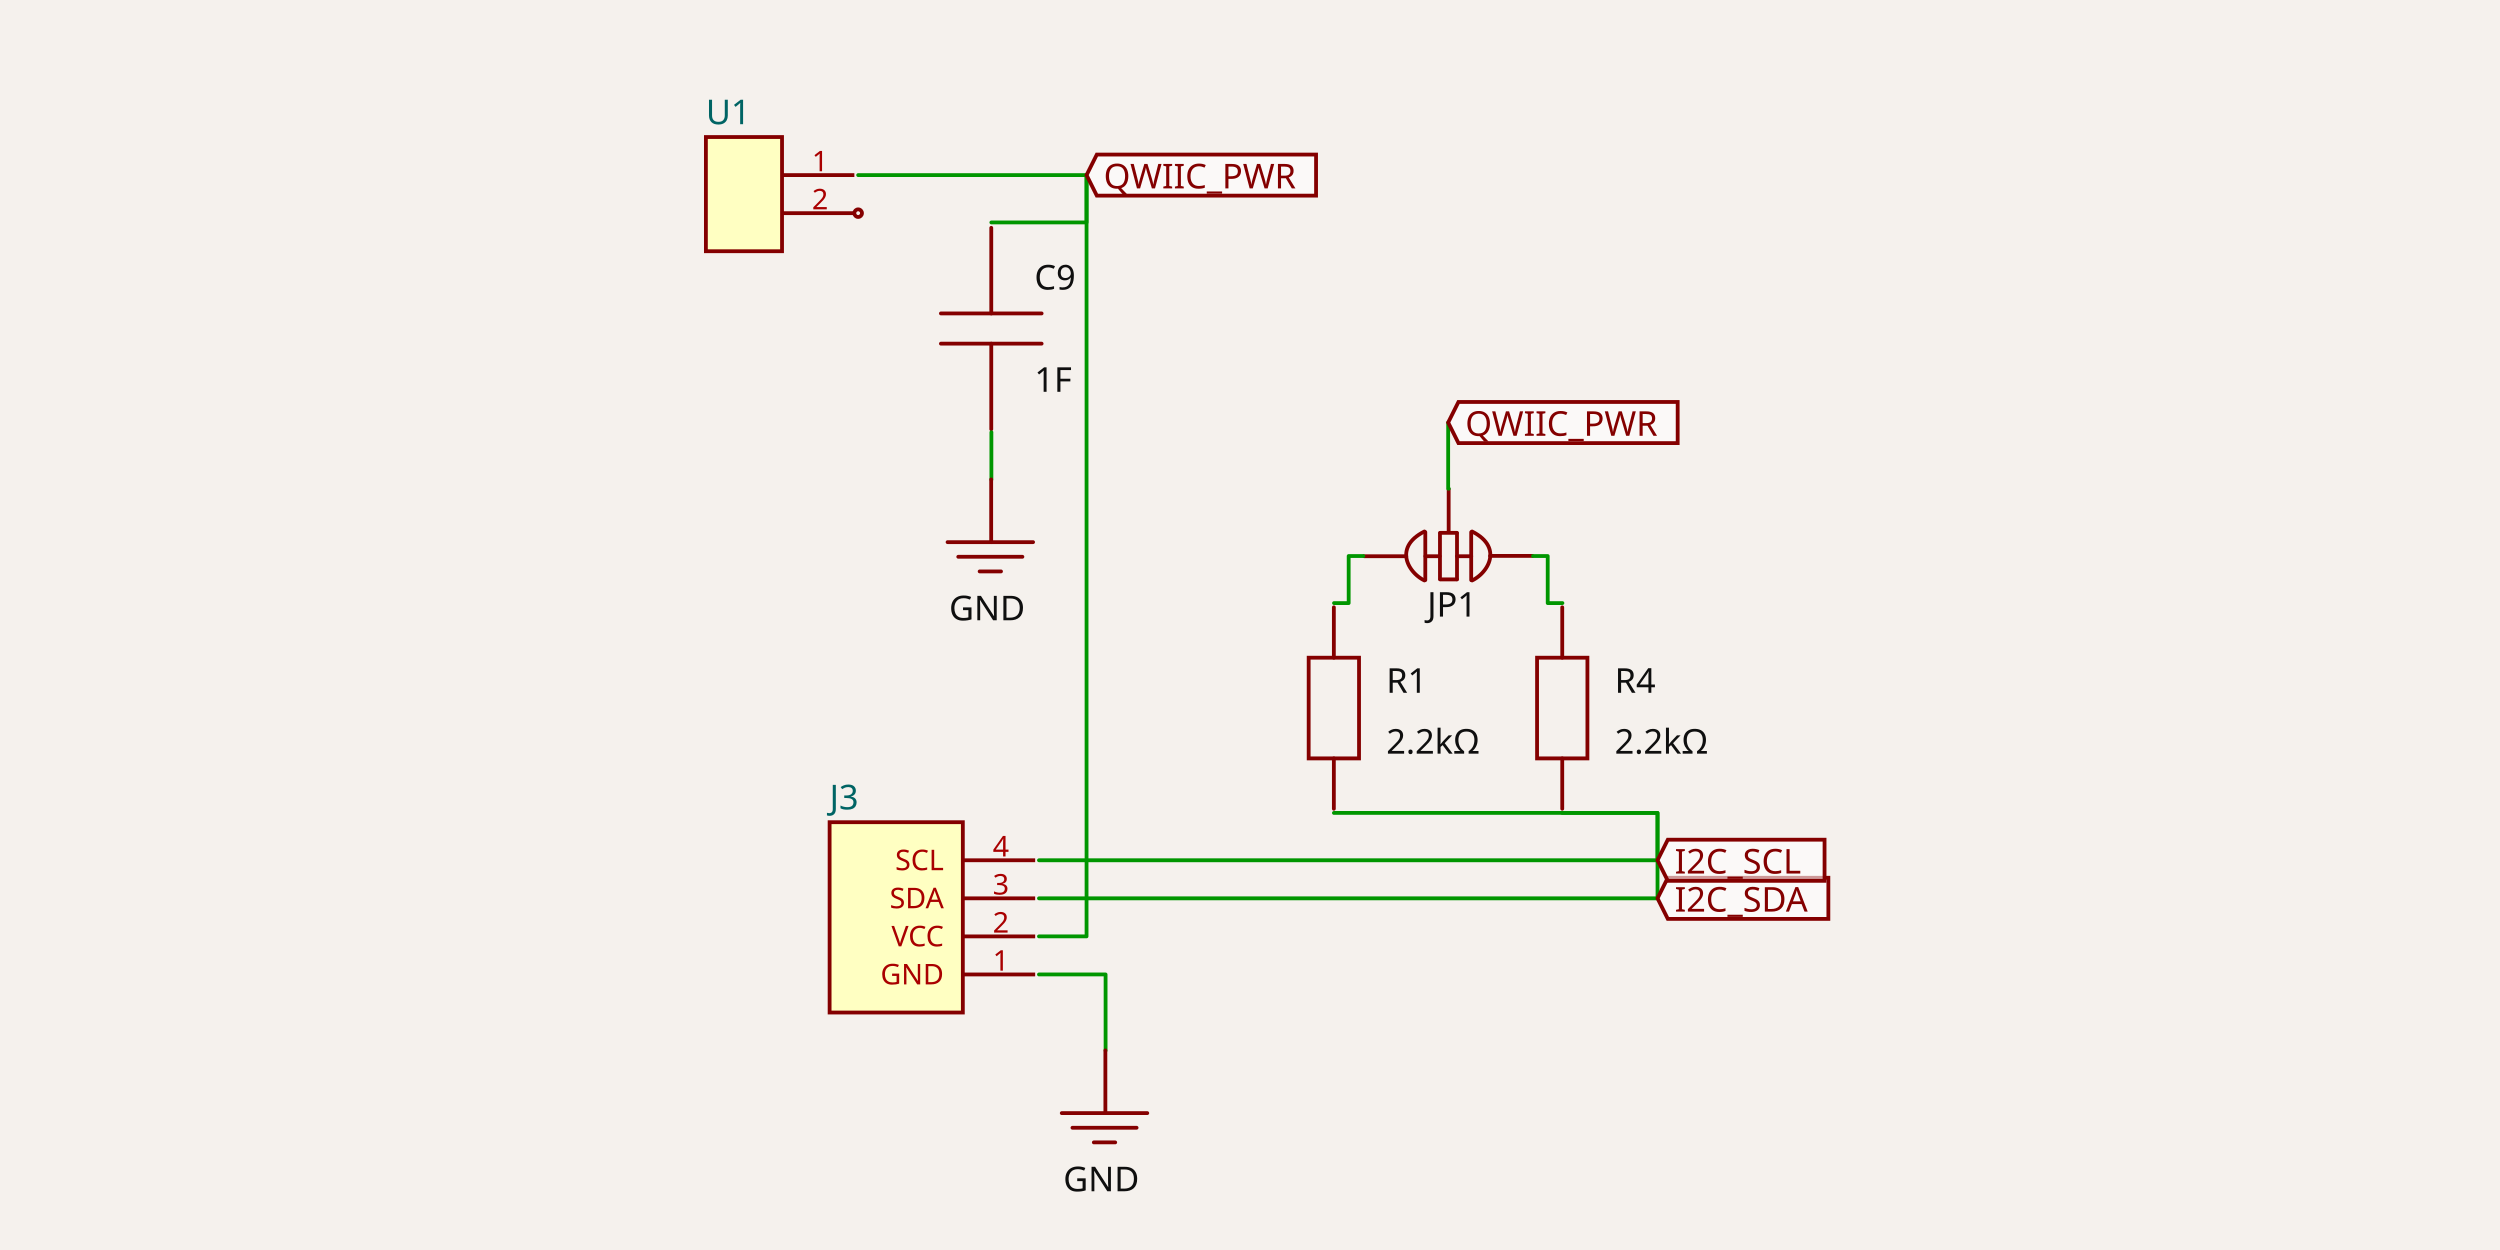
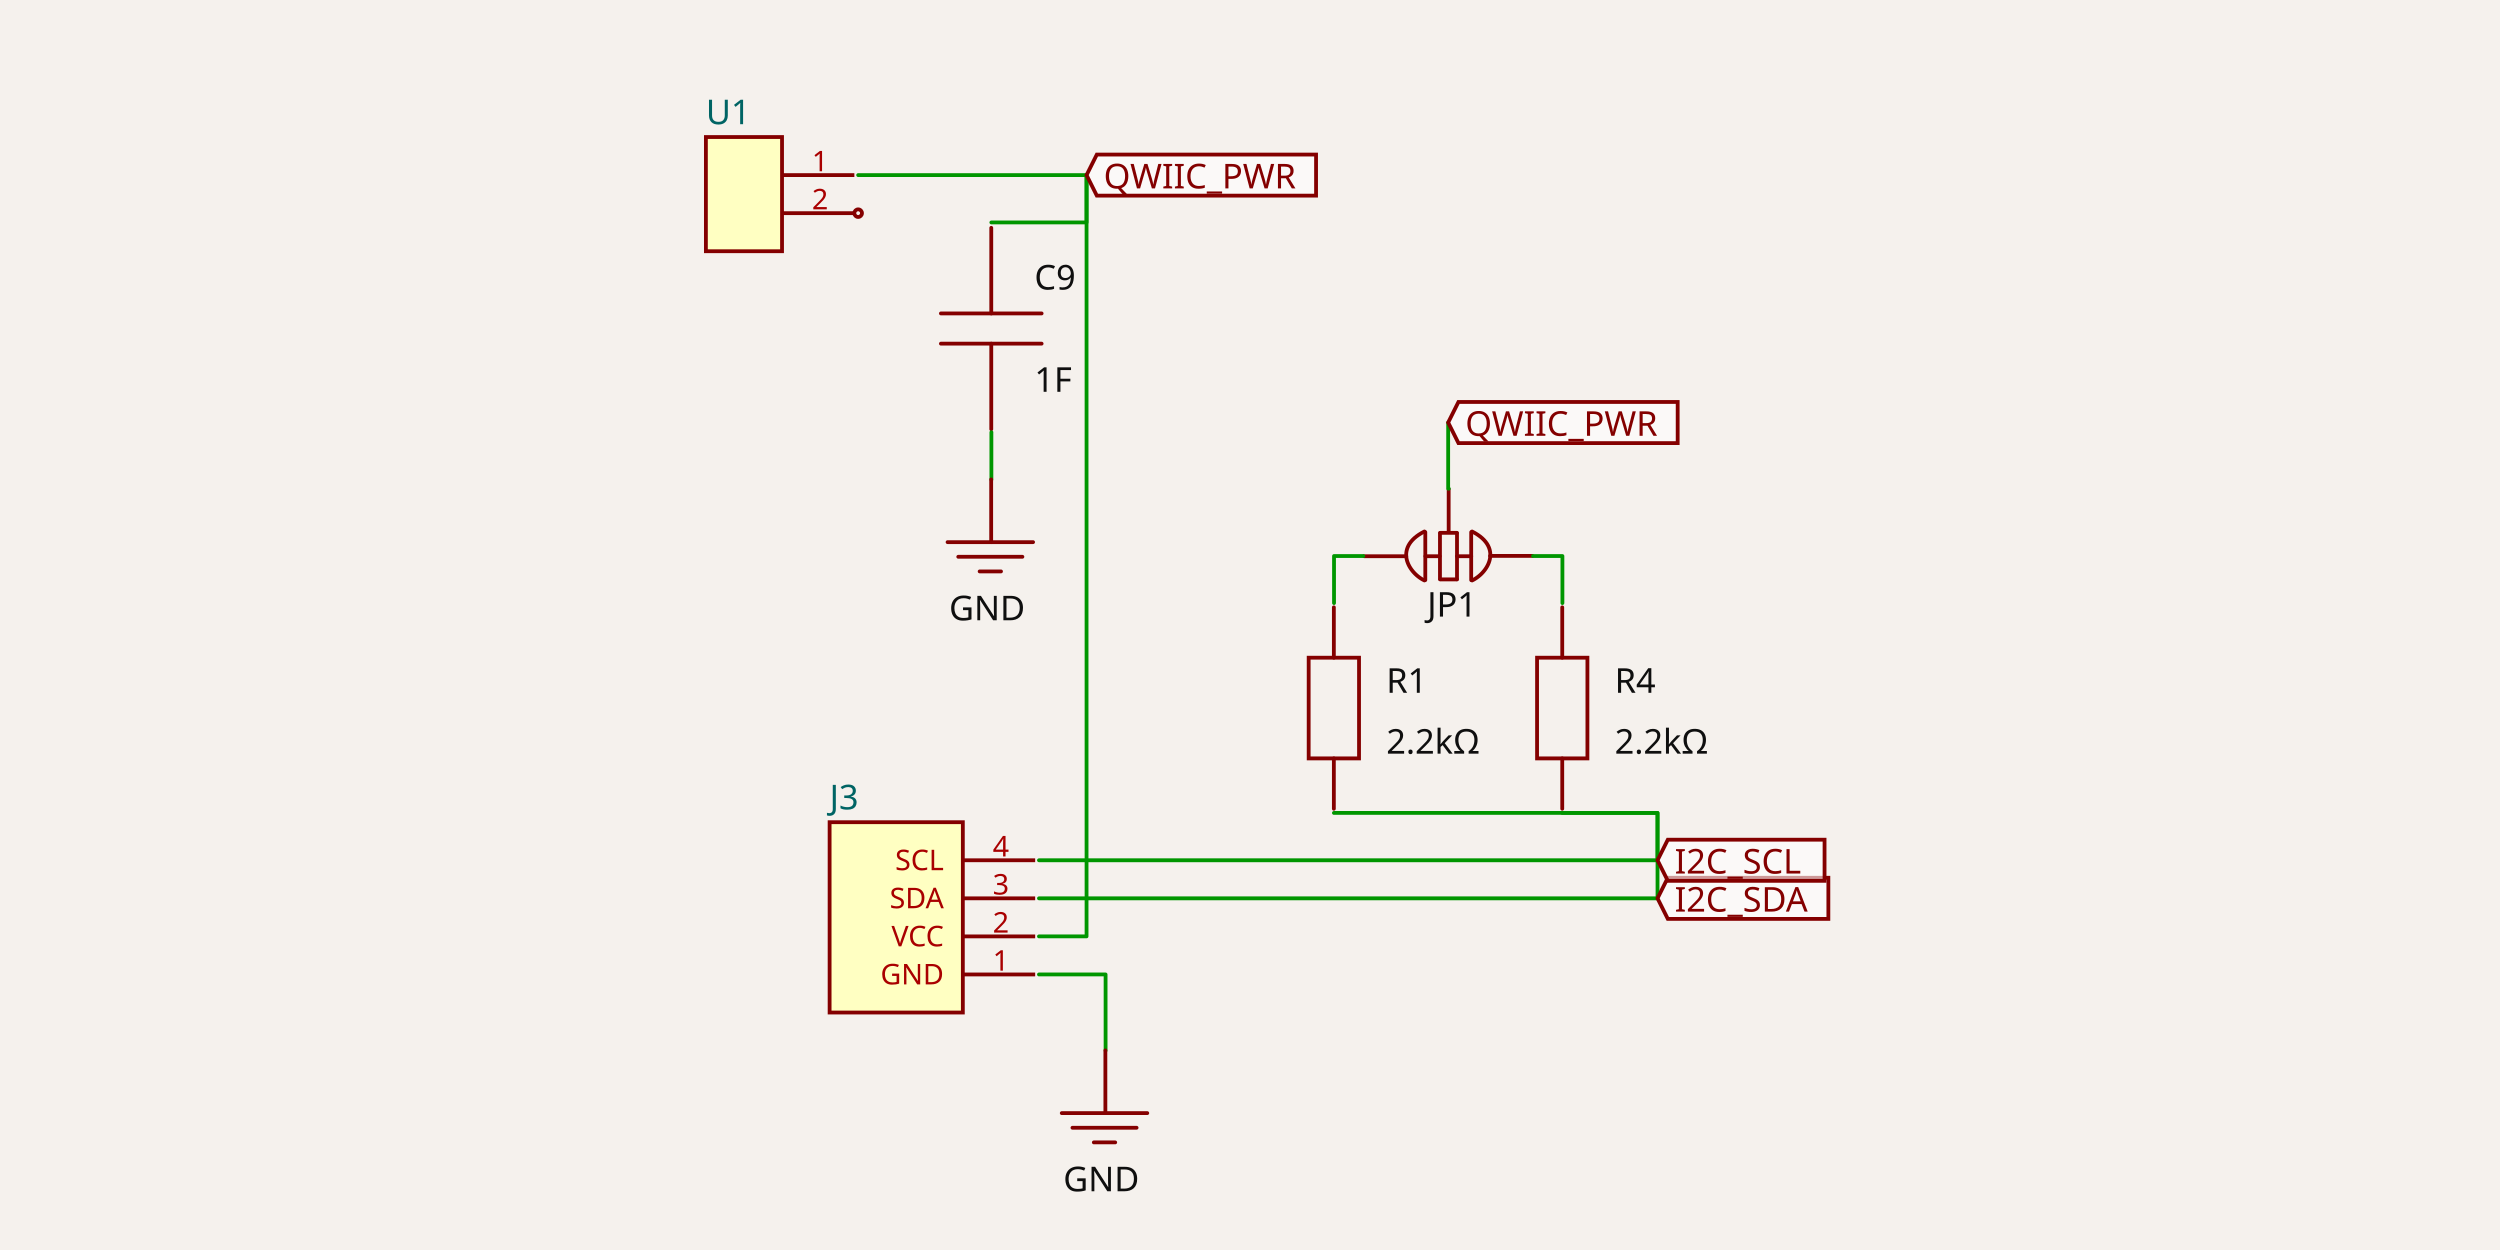
- <svg xmlns="http://www.w3.org/2000/svg" width="1200" height="600" style="background-color: rgb(245, 241, 237)" data-real-to-screen-transform="matrix(91.355718868,0,0,-91.355718868,338.8322709002,93.1828332454)" data-software-used-string="@tscircuit/core@0.0.564">
+ <svg xmlns="http://www.w3.org/2000/svg" width="1200" height="600" style="background-color: rgb(245, 241, 237)" data-real-to-screen-transform="matrix(91.355718868,0,0,-91.355718868,338.8322709002,93.1828332454)" data-software-used-string="@tscircuit/core@0.0.586">
  <style>
              .boundary { fill: rgb(245, 241, 237); }
              .schematic-boundary { fill: none; stroke: #fff; }
              .component { fill: none; stroke: rgb(132, 0, 0); }
              .chip { fill: rgb(255, 255, 194); stroke: rgb(132, 0, 0); }
              .component-pin { fill: none; stroke: rgb(132, 0, 0); }
              .trace:hover {
                filter: invert(1);
              }
              .trace:hover .trace-crossing-outline {
                opacity: 0;
              }
              .trace:hover .trace-junction {
                filter: invert(1);
              }
              .text { font-family: sans-serif; fill: rgb(0, 150, 0); }
              .pin-number { fill: rgb(169, 0, 0); }
              .port-label { fill: rgb(0, 100, 100); }
              .component-name { fill: rgb(0, 100, 100); }
            </style>
  <rect class="boundary" x="0" y="0" width="1200" height="600" />
  <g data-circuit-json-type="schematic_component" data-schematic-component-id="schematic_component_0">
    <rect class="component chip" x="338.832" y="65.776" width="36.542" height="54.813" stroke-width="1.827px" fill="rgb(255, 255, 194)" stroke="rgb(132, 0, 0)" />
    <rect class="component-overlay" x="338.832" y="65.776" width="36.542" height="54.813" fill="transparent" />
    <text x="338.832" y="132.466" fill="#006464" text-anchor="start" dominant-baseline="middle" font-family="sans-serif" font-size="16.444px" transform="rotate(0, 338.8323, 132.4658)" />
    <text x="338.832" y="53.9" fill="#006464" text-anchor="start" dominant-baseline="middle" font-family="sans-serif" font-size="16.444px" transform="rotate(0, 338.8323, 53.89987)">U1</text>
    <line class="component-pin" x1="410.09" y1="84.047" x2="375.375" y2="84.047" stroke-width="1.827px" />
+     <g data-schematic-port-id="source_port_0">
+       <rect x="410.09" y="82.22" width="3.654" height="3.654" opacity="0" />
+     </g>
    <text class="pin-number" x="393.646" y="82.22" style="font-family: sans-serif;" fill="rgb(169, 0, 0)" text-anchor="middle" dominant-baseline="auto" font-size="13.703px" transform="">1</text>
    <line class="component-pin" x1="410.09" y1="102.318" x2="375.375" y2="102.318" stroke-width="1.827px" />
-     <circle class="component-pin" cx="411.917" cy="102.318" r="1.827" stroke-width="1.827px" />
+     <g data-schematic-port-id="source_port_1">
+       <circle class="component-pin" cx="411.917" cy="102.318" r="1.827" stroke-width="1.827px" />
+       <rect x="410.09" y="100.491" width="3.654" height="3.654" opacity="0" />
+     </g>
    <text class="pin-number" x="393.646" y="100.491" style="font-family: sans-serif;" fill="rgb(169, 0, 0)" text-anchor="middle" dominant-baseline="auto" font-size="13.703px" transform="">2</text>
  </g>
  <g data-circuit-json-type="schematic_component" data-schematic-component-id="schematic_component_1">
    <rect class="component-overlay" x="451.637" y="109.358" width="48.342" height="96.685" fill="transparent" />
    <path d="M 475.808 109.358 L 475.808 150.45" stroke="rgb(132, 0, 0)" fill="none" stroke-width="1.827px" stroke-linecap="round" />
    <path d="M 475.808 164.952 L 475.808 206.043" stroke="rgb(132, 0, 0)" fill="none" stroke-width="1.827px" stroke-linecap="round" />
    <path d="M 451.637 150.45 L 499.98 150.45" stroke="rgb(132, 0, 0)" fill="none" stroke-width="1.827px" stroke-linecap="round" />
    <path d="M 451.637 164.952 L 499.98 164.952" stroke="rgb(132, 0, 0)" fill="none" stroke-width="1.827px" stroke-linecap="round" />
    <text x="496.522" y="138.967" fill="rgb(15, 15, 15)" font-family="sans-serif" text-anchor="start" dominant-baseline="auto" font-size="16.444px">C9</text>
    <text x="496.522" y="175.297" fill="rgb(15, 15, 15)" font-family="sans-serif" text-anchor="start" dominant-baseline="hanging" font-size="16.444px">1F</text>
  </g>
  <g data-circuit-json-type="schematic_component" data-schematic-component-id="schematic_component_2">
    <rect class="component chip" x="398.213" y="394.657" width="63.949" height="91.356" stroke-width="1.827px" fill="rgb(255, 255, 194)" stroke="rgb(132, 0, 0)" />
    <rect class="component-overlay" x="398.213" y="394.657" width="63.949" height="91.356" fill="transparent" />
    <text x="398.213" y="497.889" fill="#006464" text-anchor="start" dominant-baseline="middle" font-family="sans-serif" font-size="16.444px" transform="rotate(0, 398.2135, 497.8887)" />
    <text x="398.213" y="382.78" fill="#006464" text-anchor="start" dominant-baseline="middle" font-family="sans-serif" font-size="16.444px" transform="rotate(0, 398.2135, 382.7805)">J3</text>
    <line class="component-pin" x1="496.878" y1="467.741" x2="462.162" y2="467.741" stroke-width="1.827px" />
+     <g data-schematic-port-id="source_port_4">
+       <rect x="496.878" y="465.914" width="3.654" height="3.654" opacity="0" />
+     </g>
    <text class="pin-number" x="480.434" y="465.914" style="font-family: sans-serif;" fill="rgb(169, 0, 0)" text-anchor="middle" dominant-baseline="auto" font-size="13.703px" transform="">1</text>
    <text class="pin-number" x="453.027" y="467.741" style="font-family: sans-serif;" fill="rgb(169, 0, 0)" text-anchor="end" dominant-baseline="middle" font-size="13.703px" transform="">GND</text>
    <line class="component-pin" x1="496.878" y1="449.47" x2="462.162" y2="449.47" stroke-width="1.827px" />
+     <g data-schematic-port-id="source_port_5">
+       <rect x="496.878" y="447.643" width="3.654" height="3.654" opacity="0" />
+     </g>
    <text class="pin-number" x="480.434" y="447.643" style="font-family: sans-serif;" fill="rgb(169, 0, 0)" text-anchor="middle" dominant-baseline="auto" font-size="13.703px" transform="">2</text>
    <text class="pin-number" x="453.027" y="449.47" style="font-family: sans-serif;" fill="rgb(169, 0, 0)" text-anchor="end" dominant-baseline="middle" font-size="13.703px" transform="">VCC</text>
    <line class="component-pin" x1="496.878" y1="431.199" x2="462.162" y2="431.199" stroke-width="1.827px" />
+     <g data-schematic-port-id="source_port_6">
+       <rect x="496.878" y="429.372" width="3.654" height="3.654" opacity="0" />
+     </g>
    <text class="pin-number" x="480.434" y="429.372" style="font-family: sans-serif;" fill="rgb(169, 0, 0)" text-anchor="middle" dominant-baseline="auto" font-size="13.703px" transform="">3</text>
    <text class="pin-number" x="453.027" y="431.199" style="font-family: sans-serif;" fill="rgb(169, 0, 0)" text-anchor="end" dominant-baseline="middle" font-size="13.703px" transform="">SDA</text>
    <line class="component-pin" x1="496.878" y1="412.928" x2="462.162" y2="412.928" stroke-width="1.827px" />
+     <g data-schematic-port-id="source_port_7">
+       <rect x="496.878" y="411.101" width="3.654" height="3.654" opacity="0" />
+     </g>
    <text class="pin-number" x="480.434" y="411.101" style="font-family: sans-serif;" fill="rgb(169, 0, 0)" text-anchor="middle" dominant-baseline="auto" font-size="13.703px" transform="">4</text>
    <text class="pin-number" x="453.027" y="412.928" style="font-family: sans-serif;" fill="rgb(169, 0, 0)" text-anchor="end" dominant-baseline="middle" font-size="13.703px" transform="">SCL</text>
  </g>
  <g data-circuit-json-type="schematic_component" data-schematic-component-id="schematic_component_3">
    <rect class="component-overlay" x="737.79" y="291.518" width="24.171" height="96.685" fill="transparent" />
    <path d="M 749.876 388.202 L 749.876 364.031" stroke="rgb(132, 0, 0)" fill="none" stroke-width="1.827px" stroke-linecap="round" />
    <path d="M 749.876 315.689 L 749.876 291.518" stroke="rgb(132, 0, 0)" fill="none" stroke-width="1.827px" stroke-linecap="round" />
    <path d="M 737.79 339.86 L 737.79 315.689 L 761.961 315.689 L 761.961 364.031 L 737.79 364.031 L 737.79 339.86" stroke="rgb(132, 0, 0)" fill="none" stroke-width="1.827px" stroke-linecap="round" />
    <text x="775.055" y="326.825" fill="rgb(15, 15, 15)" font-family="sans-serif" text-anchor="start" dominant-baseline="middle" font-size="16.444px">R4</text>
    <text x="775.055" y="356.059" fill="rgb(15, 15, 15)" font-family="sans-serif" text-anchor="start" dominant-baseline="middle" font-size="16.444px">2.2kΩ</text>
  </g>
  <g data-circuit-json-type="schematic_component" data-schematic-component-id="schematic_component_4">
    <rect class="component-overlay" x="628.163" y="291.518" width="24.171" height="96.685" fill="transparent" />
    <path d="M 640.249 388.202 L 640.249 364.031" stroke="rgb(132, 0, 0)" fill="none" stroke-width="1.827px" stroke-linecap="round" />
    <path d="M 640.249 315.689 L 640.249 291.518" stroke="rgb(132, 0, 0)" fill="none" stroke-width="1.827px" stroke-linecap="round" />
    <path d="M 628.163 339.86 L 628.163 315.689 L 652.334 315.689 L 652.334 364.031 L 628.163 364.031 L 628.163 339.86" stroke="rgb(132, 0, 0)" fill="none" stroke-width="1.827px" stroke-linecap="round" />
    <text x="665.428" y="326.825" fill="rgb(15, 15, 15)" font-family="sans-serif" text-anchor="start" dominant-baseline="middle" font-size="16.444px">R1</text>
    <text x="665.428" y="356.059" fill="rgb(15, 15, 15)" font-family="sans-serif" text-anchor="start" dominant-baseline="middle" font-size="16.444px">2.2kΩ</text>
  </g>
  <g data-circuit-json-type="schematic_component" data-schematic-component-id="schematic_component_5">
    <rect class="component-overlay" x="654.748" y="234.859" width="80.786" height="43.77" fill="transparent" />
    <path d="M 715.231 266.823 L 735.534 266.823" stroke="rgb(132, 0, 0)" fill="none" stroke-width="1.827px" stroke-linecap="round" />
    <path d="M 654.748 266.98 L 675.001 266.98" stroke="rgb(132, 0, 0)" fill="none" stroke-width="1.827px" stroke-linecap="round" />
    <path d="M 684.2 266.979 L 691.016 266.979" stroke="rgb(132, 0, 0)" fill="none" stroke-width="1.827px" stroke-linecap="round" />
    <path d="M 695.358 255.162 L 695.358 234.859" stroke="rgb(132, 0, 0)" fill="none" stroke-width="1.827px" stroke-linecap="round" />
    <path d="M 684.14 278.438 L 684.14 255.417" stroke="rgb(132, 0, 0)" fill="none" stroke-width="1.827px" stroke-linecap="round" />
    <path d="M 691.183 278.044 L 691.183 255.797" stroke="rgb(132, 0, 0)" fill="none" stroke-width="1.827px" stroke-linecap="round" />
    <path d="M 699.362 278.07 L 699.362 255.849" stroke="rgb(132, 0, 0)" fill="none" stroke-width="1.827px" stroke-linecap="round" />
    <path d="M 691.361 278.111 L 699.289 278.111" stroke="rgb(132, 0, 0)" fill="none" stroke-width="1.827px" stroke-linecap="round" />
    <path d="M 691.379 255.767 L 699.256 255.767" stroke="rgb(132, 0, 0)" fill="none" stroke-width="1.827px" stroke-linecap="round" />
    <path d="M 706.174 278.447 L 706.174 255.426" stroke="rgb(132, 0, 0)" fill="none" stroke-width="1.827px" stroke-linecap="round" />
    <path d="M 706.599 255.119 L 706.599 255.119 L 708.026 255.889 L 709.311 256.687 L 710.456 257.51 L 711.468 258.356 L 712.351 259.221 L 713.11 260.103 L 713.75 260.999 L 714.275 261.905 L 714.691 262.819 L 715.001 263.737 L 715.212 264.658 L 715.327 265.577 L 715.352 266.493 L 715.291 267.402 L 715.15 268.301 L 714.932 269.188 L 714.643 270.058 L 714.288 270.911 L 713.872 271.742 L 713.398 272.548 L 712.873 273.327 L 712.3 274.076 L 711.686 274.792 L 711.033 275.472 L 710.348 276.113 L 709.635 276.711 L 708.899 277.265 L 708.145 277.772 L 707.377 278.227 L 706.601 278.629 L 706.601 278.629" stroke="rgb(132, 0, 0)" fill="none" stroke-width="1.827px" stroke-linecap="round" />
    <path d="M 683.723 255.108 L 683.723 255.108 L 682.295 255.877 L 681.011 256.676 L 679.865 257.499 L 678.853 258.345 L 677.97 259.21 L 677.211 260.092 L 676.571 260.987 L 676.046 261.893 L 675.631 262.807 L 675.32 263.726 L 675.11 264.646 L 674.994 265.566 L 674.969 266.482 L 675.03 267.39 L 675.172 268.29 L 675.389 269.176 L 675.678 270.047 L 676.033 270.899 L 676.45 271.73 L 676.923 272.536 L 677.448 273.316 L 678.021 274.065 L 678.636 274.78 L 679.288 275.46 L 679.973 276.101 L 680.686 276.7 L 681.422 277.254 L 682.176 277.76 L 682.944 278.216 L 683.721 278.618 L 683.721 278.618" stroke="rgb(132, 0, 0)" fill="none" stroke-width="1.827px" stroke-linecap="round" />
    <path d="M 699.369 266.979 L 706.185 266.979" stroke="rgb(132, 0, 0)" fill="none" stroke-width="1.827px" stroke-linecap="round" />
    <text x="697.005" y="283.224" fill="rgb(15, 15, 15)" font-family="sans-serif" text-anchor="middle" dominant-baseline="hanging" font-size="16.444px">JP1</text>
  </g>
  <g class="trace" data-circuit-json-type="schematic_trace" data-schematic-trace-id="schematic_trace_0">
    <path d="M 411.917 84.047 L 521.544 84.047" class="trace-invisible-hover-outline" stroke="rgb(0, 150, 0)" fill="none" stroke-width="14.617px" stroke-linecap="round" opacity="0" stroke-linejoin="round" />
    <path d="M 411.917 84.047 L 521.544 84.047" stroke="rgb(0, 150, 0)" fill="none" stroke-width="1.827px" stroke-linecap="round" stroke-linejoin="round" />
  </g>
  <g class="trace" data-circuit-json-type="schematic_trace" data-schematic-trace-id="schematic_trace_1">
    <path d="M 475.841 106.776 L 521.544 106.776 L 521.544 84.047" class="trace-invisible-hover-outline" stroke="rgb(0, 150, 0)" fill="none" stroke-width="14.617px" stroke-linecap="round" opacity="0" stroke-linejoin="round" />
    <path d="M 475.841 106.776 L 521.544 106.776 L 521.544 84.047" stroke="rgb(0, 150, 0)" fill="none" stroke-width="1.827px" stroke-linecap="round" stroke-linejoin="round" />
  </g>
  <g class="trace" data-circuit-json-type="schematic_trace" data-schematic-trace-id="schematic_trace_2">
    <path d="M 498.705 449.47 L 521.544 449.47 L 521.544 84.047" class="trace-invisible-hover-outline" stroke="rgb(0, 150, 0)" fill="none" stroke-width="14.617px" stroke-linecap="round" opacity="0" stroke-linejoin="round" />
    <path d="M 498.705 449.47 L 521.544 449.47 L 521.544 84.047" stroke="rgb(0, 150, 0)" fill="none" stroke-width="1.827px" stroke-linecap="round" stroke-linejoin="round" />
  </g>
  <g class="trace" data-circuit-json-type="schematic_trace" data-schematic-trace-id="schematic_trace_3">
    <path d="M 475.891 207.488 L 475.866 207.488 L 475.866 230.216" class="trace-invisible-hover-outline" stroke="rgb(0, 150, 0)" fill="none" stroke-width="14.617px" stroke-linecap="round" opacity="0" stroke-linejoin="round" />
    <path d="M 475.891 207.488 L 475.866 207.488 L 475.866 230.216" stroke="rgb(0, 150, 0)" fill="none" stroke-width="1.827px" stroke-linecap="round" stroke-linejoin="round" />
  </g>
  <g class="trace" data-circuit-json-type="schematic_trace" data-schematic-trace-id="schematic_trace_4">
    <path d="M 498.705 467.741 L 530.679 467.741 L 530.679 504.284" class="trace-invisible-hover-outline" stroke="rgb(0, 150, 0)" fill="none" stroke-width="14.617px" stroke-linecap="round" opacity="0" stroke-linejoin="round" />
    <path d="M 498.705 467.741 L 530.679 467.741 L 530.679 504.284" stroke="rgb(0, 150, 0)" fill="none" stroke-width="1.827px" stroke-linecap="round" stroke-linejoin="round" />
  </g>
  <g class="trace" data-circuit-json-type="schematic_trace" data-schematic-trace-id="schematic_trace_5">
    <path d="M 498.705 431.199 L 795.611 431.199 L 795.611 431.199" class="trace-invisible-hover-outline" stroke="rgb(0, 150, 0)" fill="none" stroke-width="14.617px" stroke-linecap="round" opacity="0" stroke-linejoin="round" />
    <path d="M 498.705 431.199 L 795.611 431.199 L 795.611 431.199" stroke="rgb(0, 150, 0)" fill="none" stroke-width="1.827px" stroke-linecap="round" stroke-linejoin="round" />
  </g>
  <g class="trace" data-circuit-json-type="schematic_trace" data-schematic-trace-id="schematic_trace_6">
    <path d="M 749.908 390.207 L 795.611 390.207 L 795.611 431.199" class="trace-invisible-hover-outline" stroke="rgb(0, 150, 0)" fill="none" stroke-width="14.617px" stroke-linecap="round" opacity="0" stroke-linejoin="round" />
    <path d="M 749.908 390.207 L 795.611 390.207 L 795.611 431.199" stroke="rgb(0, 150, 0)" fill="none" stroke-width="1.827px" stroke-linecap="round" stroke-linejoin="round" />
  </g>
  <g class="trace" data-circuit-json-type="schematic_trace" data-schematic-trace-id="schematic_trace_7">
    <path d="M 498.705 412.928 L 795.611 412.928" class="trace-invisible-hover-outline" stroke="rgb(0, 150, 0)" fill="none" stroke-width="14.617px" stroke-linecap="round" opacity="0" stroke-linejoin="round" />
    <path d="M 498.705 412.928 L 795.611 412.928" stroke="rgb(0, 150, 0)" fill="none" stroke-width="1.827px" stroke-linecap="round" stroke-linejoin="round" />
  </g>
  <g class="trace" data-circuit-json-type="schematic_trace" data-schematic-trace-id="schematic_trace_8">
    <path d="M 640.281 390.207 L 795.611 390.207 L 795.611 412.928" class="trace-invisible-hover-outline" stroke="rgb(0, 150, 0)" fill="none" stroke-width="14.617px" stroke-linecap="round" opacity="0" stroke-linejoin="round" />
    <path d="M 640.281 390.207 L 795.611 390.207 L 795.611 412.928" stroke="rgb(0, 150, 0)" fill="none" stroke-width="1.827px" stroke-linecap="round" stroke-linejoin="round" />
  </g>
  <g class="trace" data-circuit-json-type="schematic_trace" data-schematic-trace-id="schematic_trace_9">
-     <path d="M 735.846 266.904 L 742.902 266.904 L 742.902 289.48 L 749.958 289.48" class="trace-invisible-hover-outline" stroke="rgb(0, 150, 0)" fill="none" stroke-width="14.617px" stroke-linecap="round" opacity="0" stroke-linejoin="round" />
-     <path d="M 735.846 266.904 L 742.902 266.904 L 742.902 289.48 L 749.958 289.48" stroke="rgb(0, 150, 0)" fill="none" stroke-width="1.827px" stroke-linecap="round" stroke-linejoin="round" />
+     <path d="M 735.846 266.904 L 749.958 266.904 L 749.958 289.48" class="trace-invisible-hover-outline" stroke="rgb(0, 150, 0)" fill="none" stroke-width="14.617px" stroke-linecap="round" opacity="0" stroke-linejoin="round" />
+     <path d="M 735.846 266.904 L 749.958 266.904 L 749.958 289.48" stroke="rgb(0, 150, 0)" fill="none" stroke-width="1.827px" stroke-linecap="round" stroke-linejoin="round" />
  </g>
  <g class="trace" data-circuit-json-type="schematic_trace" data-schematic-trace-id="schematic_trace_10">
-     <path d="M 654.393 266.892 L 647.362 266.892 L 647.362 289.48 L 640.331 289.48" class="trace-invisible-hover-outline" stroke="rgb(0, 150, 0)" fill="none" stroke-width="14.617px" stroke-linecap="round" opacity="0" stroke-linejoin="round" />
-     <path d="M 654.393 266.892 L 647.362 266.892 L 647.362 289.48 L 640.331 289.48" stroke="rgb(0, 150, 0)" fill="none" stroke-width="1.827px" stroke-linecap="round" stroke-linejoin="round" />
+     <path d="M 654.393 266.892 L 640.331 266.892 L 640.331 289.48" class="trace-invisible-hover-outline" stroke="rgb(0, 150, 0)" fill="none" stroke-width="14.617px" stroke-linecap="round" opacity="0" stroke-linejoin="round" />
+     <path d="M 654.393 266.892 L 640.331 266.892 L 640.331 289.48" stroke="rgb(0, 150, 0)" fill="none" stroke-width="1.827px" stroke-linecap="round" stroke-linejoin="round" />
  </g>
  <g class="trace" data-circuit-json-type="schematic_trace" data-schematic-trace-id="schematic_trace_11">
    <path d="M 695.439 234.547 L 695.12 234.547 L 695.12 202.81" class="trace-invisible-hover-outline" stroke="rgb(0, 150, 0)" fill="none" stroke-width="14.617px" stroke-linecap="round" opacity="0" stroke-linejoin="round" />
    <path d="M 695.439 234.547 L 695.12 234.547 L 695.12 202.81" stroke="rgb(0, 150, 0)" fill="none" stroke-width="1.827px" stroke-linecap="round" stroke-linejoin="round" />
+   </g>
+   <g class="schematic-port-hover" data-schematic-port-id="source_port_0">
+     <circle cx="411.917" cy="84.047" r="3.654" fill="red" opacity="0" />
+   </g>
+   <g class="schematic-port-hover" data-schematic-port-id="source_port_1">
+     <circle cx="411.917" cy="102.318" r="3.654" fill="red" opacity="0" />
+   </g>
+   <g class="schematic-port-hover" data-schematic-port-id="source_port_2">
+     <circle cx="475.891" cy="207.488" r="3.654" fill="red" opacity="0" />
+   </g>
+   <g class="schematic-port-hover" data-schematic-port-id="source_port_3">
+     <circle cx="475.841" cy="106.776" r="3.654" fill="red" opacity="0" />
+   </g>
+   <g class="schematic-port-hover" data-schematic-port-id="source_port_4">
+     <circle cx="498.705" cy="467.741" r="3.654" fill="red" opacity="0" />
+   </g>
+   <g class="schematic-port-hover" data-schematic-port-id="source_port_5">
+     <circle cx="498.705" cy="449.47" r="3.654" fill="red" opacity="0" />
+   </g>
+   <g class="schematic-port-hover" data-schematic-port-id="source_port_6">
+     <circle cx="498.705" cy="431.199" r="3.654" fill="red" opacity="0" />
+   </g>
+   <g class="schematic-port-hover" data-schematic-port-id="source_port_7">
+     <circle cx="498.705" cy="412.928" r="3.654" fill="red" opacity="0" />
+   </g>
+   <g class="schematic-port-hover" data-schematic-port-id="source_port_8">
+     <circle cx="749.908" cy="390.207" r="3.654" fill="red" opacity="0" />
+   </g>
+   <g class="schematic-port-hover" data-schematic-port-id="source_port_9">
+     <circle cx="749.958" cy="289.48" r="3.654" fill="red" opacity="0" />
+   </g>
+   <g class="schematic-port-hover" data-schematic-port-id="source_port_10">
+     <circle cx="640.281" cy="390.207" r="3.654" fill="red" opacity="0" />
+   </g>
+   <g class="schematic-port-hover" data-schematic-port-id="source_port_11">
+     <circle cx="640.331" cy="289.48" r="3.654" fill="red" opacity="0" />
+   </g>
+   <g class="schematic-port-hover" data-schematic-port-id="source_port_12">
+     <circle cx="735.846" cy="266.904" r="3.654" fill="red" opacity="0" />
+   </g>
+   <g class="schematic-port-hover" data-schematic-port-id="source_port_13">
+     <circle cx="695.439" cy="234.547" r="3.654" fill="red" opacity="0" />
+   </g>
+   <g class="schematic-port-hover" data-schematic-port-id="source_port_14">
+     <circle cx="654.393" cy="266.892" r="3.654" fill="red" opacity="0" />
  </g>
  <path class="net-label" d="     M 521.544,84.047     L 526.477,74.181     L 631.707,74.181     L 631.707,93.914     L 526.477,93.914     Z   " fill="rgba(255, 255, 255, 0.6)" stroke="rgb(132, 0, 0)" stroke-width="1.827px" />
  <text class="net-label-text" x="529.766" y="84.047" fill="rgb(132, 0, 0)" text-anchor="start" dominant-baseline="central" font-family="sans-serif" font-variant-numeric="tabular-nums" font-size="16.444px" transform="">QWIIC_PWR</text>
  <rect class="component-overlay" x="454.832" y="230.117" width="41.048" height="44.164" fill="transparent" />
  <path d="M 475.767 230.117 L 475.767 260.231" stroke="rgb(132, 0, 0)" fill="none" stroke-width="1.827px" stroke-linecap="round" />
  <path d="M 454.832 260.228 L 495.88 260.228" stroke="rgb(132, 0, 0)" fill="none" stroke-width="1.827px" stroke-linecap="round" />
  <path d="M 459.963 267.255 L 490.749 267.255" stroke="rgb(132, 0, 0)" fill="none" stroke-width="1.827px" stroke-linecap="round" />
  <path d="M 470.225 274.281 L 480.487 274.281" stroke="rgb(132, 0, 0)" fill="none" stroke-width="1.827px" stroke-linecap="round" />
  <text x="473.799" y="284.982" fill="rgb(15, 15, 15)" font-family="sans-serif" text-anchor="middle" dominant-baseline="hanging" font-size="16.444px">GND</text>
  <rect class="component-overlay" x="509.646" y="504.185" width="41.048" height="44.164" fill="transparent" />
  <path d="M 530.58 504.185 L 530.58 534.298" stroke="rgb(132, 0, 0)" fill="none" stroke-width="1.827px" stroke-linecap="round" />
  <path d="M 509.646 534.295 L 550.694 534.295" stroke="rgb(132, 0, 0)" fill="none" stroke-width="1.827px" stroke-linecap="round" />
  <path d="M 514.777 541.322 L 545.563 541.322" stroke="rgb(132, 0, 0)" fill="none" stroke-width="1.827px" stroke-linecap="round" />
  <path d="M 525.039 548.349 L 535.301 548.349" stroke="rgb(132, 0, 0)" fill="none" stroke-width="1.827px" stroke-linecap="round" />
  <text x="528.613" y="559.049" fill="rgb(15, 15, 15)" font-family="sans-serif" text-anchor="middle" dominant-baseline="hanging" font-size="16.444px">GND</text>
  <path class="net-label" d="     M 795.611,431.199     L 800.544,421.333     L 877.612,421.333     L 877.612,441.065     L 800.544,441.065     Z   " fill="rgba(255, 255, 255, 0.6)" stroke="rgb(132, 0, 0)" stroke-width="1.827px" />
  <text class="net-label-text" x="803.833" y="431.199" fill="rgb(132, 0, 0)" text-anchor="start" dominant-baseline="central" font-family="sans-serif" font-variant-numeric="tabular-nums" font-size="16.444px" transform="">I2C_SDA</text>
  <path class="net-label" d="     M 795.611,412.928     L 800.544,403.061     L 875.785,403.061     L 875.785,422.794     L 800.544,422.794     Z   " fill="rgba(255, 255, 255, 0.6)" stroke="rgb(132, 0, 0)" stroke-width="1.827px" />
  <text class="net-label-text" x="803.833" y="412.928" fill="rgb(132, 0, 0)" text-anchor="start" dominant-baseline="central" font-family="sans-serif" font-variant-numeric="tabular-nums" font-size="16.444px" transform="">I2C_SCL</text>
  <path class="net-label" d="     M 695.12,202.81     L 700.053,192.943     L 805.282,192.943     L 805.282,212.676     L 700.053,212.676     Z   " fill="rgba(255, 255, 255, 0.6)" stroke="rgb(132, 0, 0)" stroke-width="1.827px" />
  <text class="net-label-text" x="703.342" y="202.81" fill="rgb(132, 0, 0)" text-anchor="start" dominant-baseline="central" font-family="sans-serif" font-variant-numeric="tabular-nums" font-size="16.444px" transform="">QWIIC_PWR</text>
</svg>
